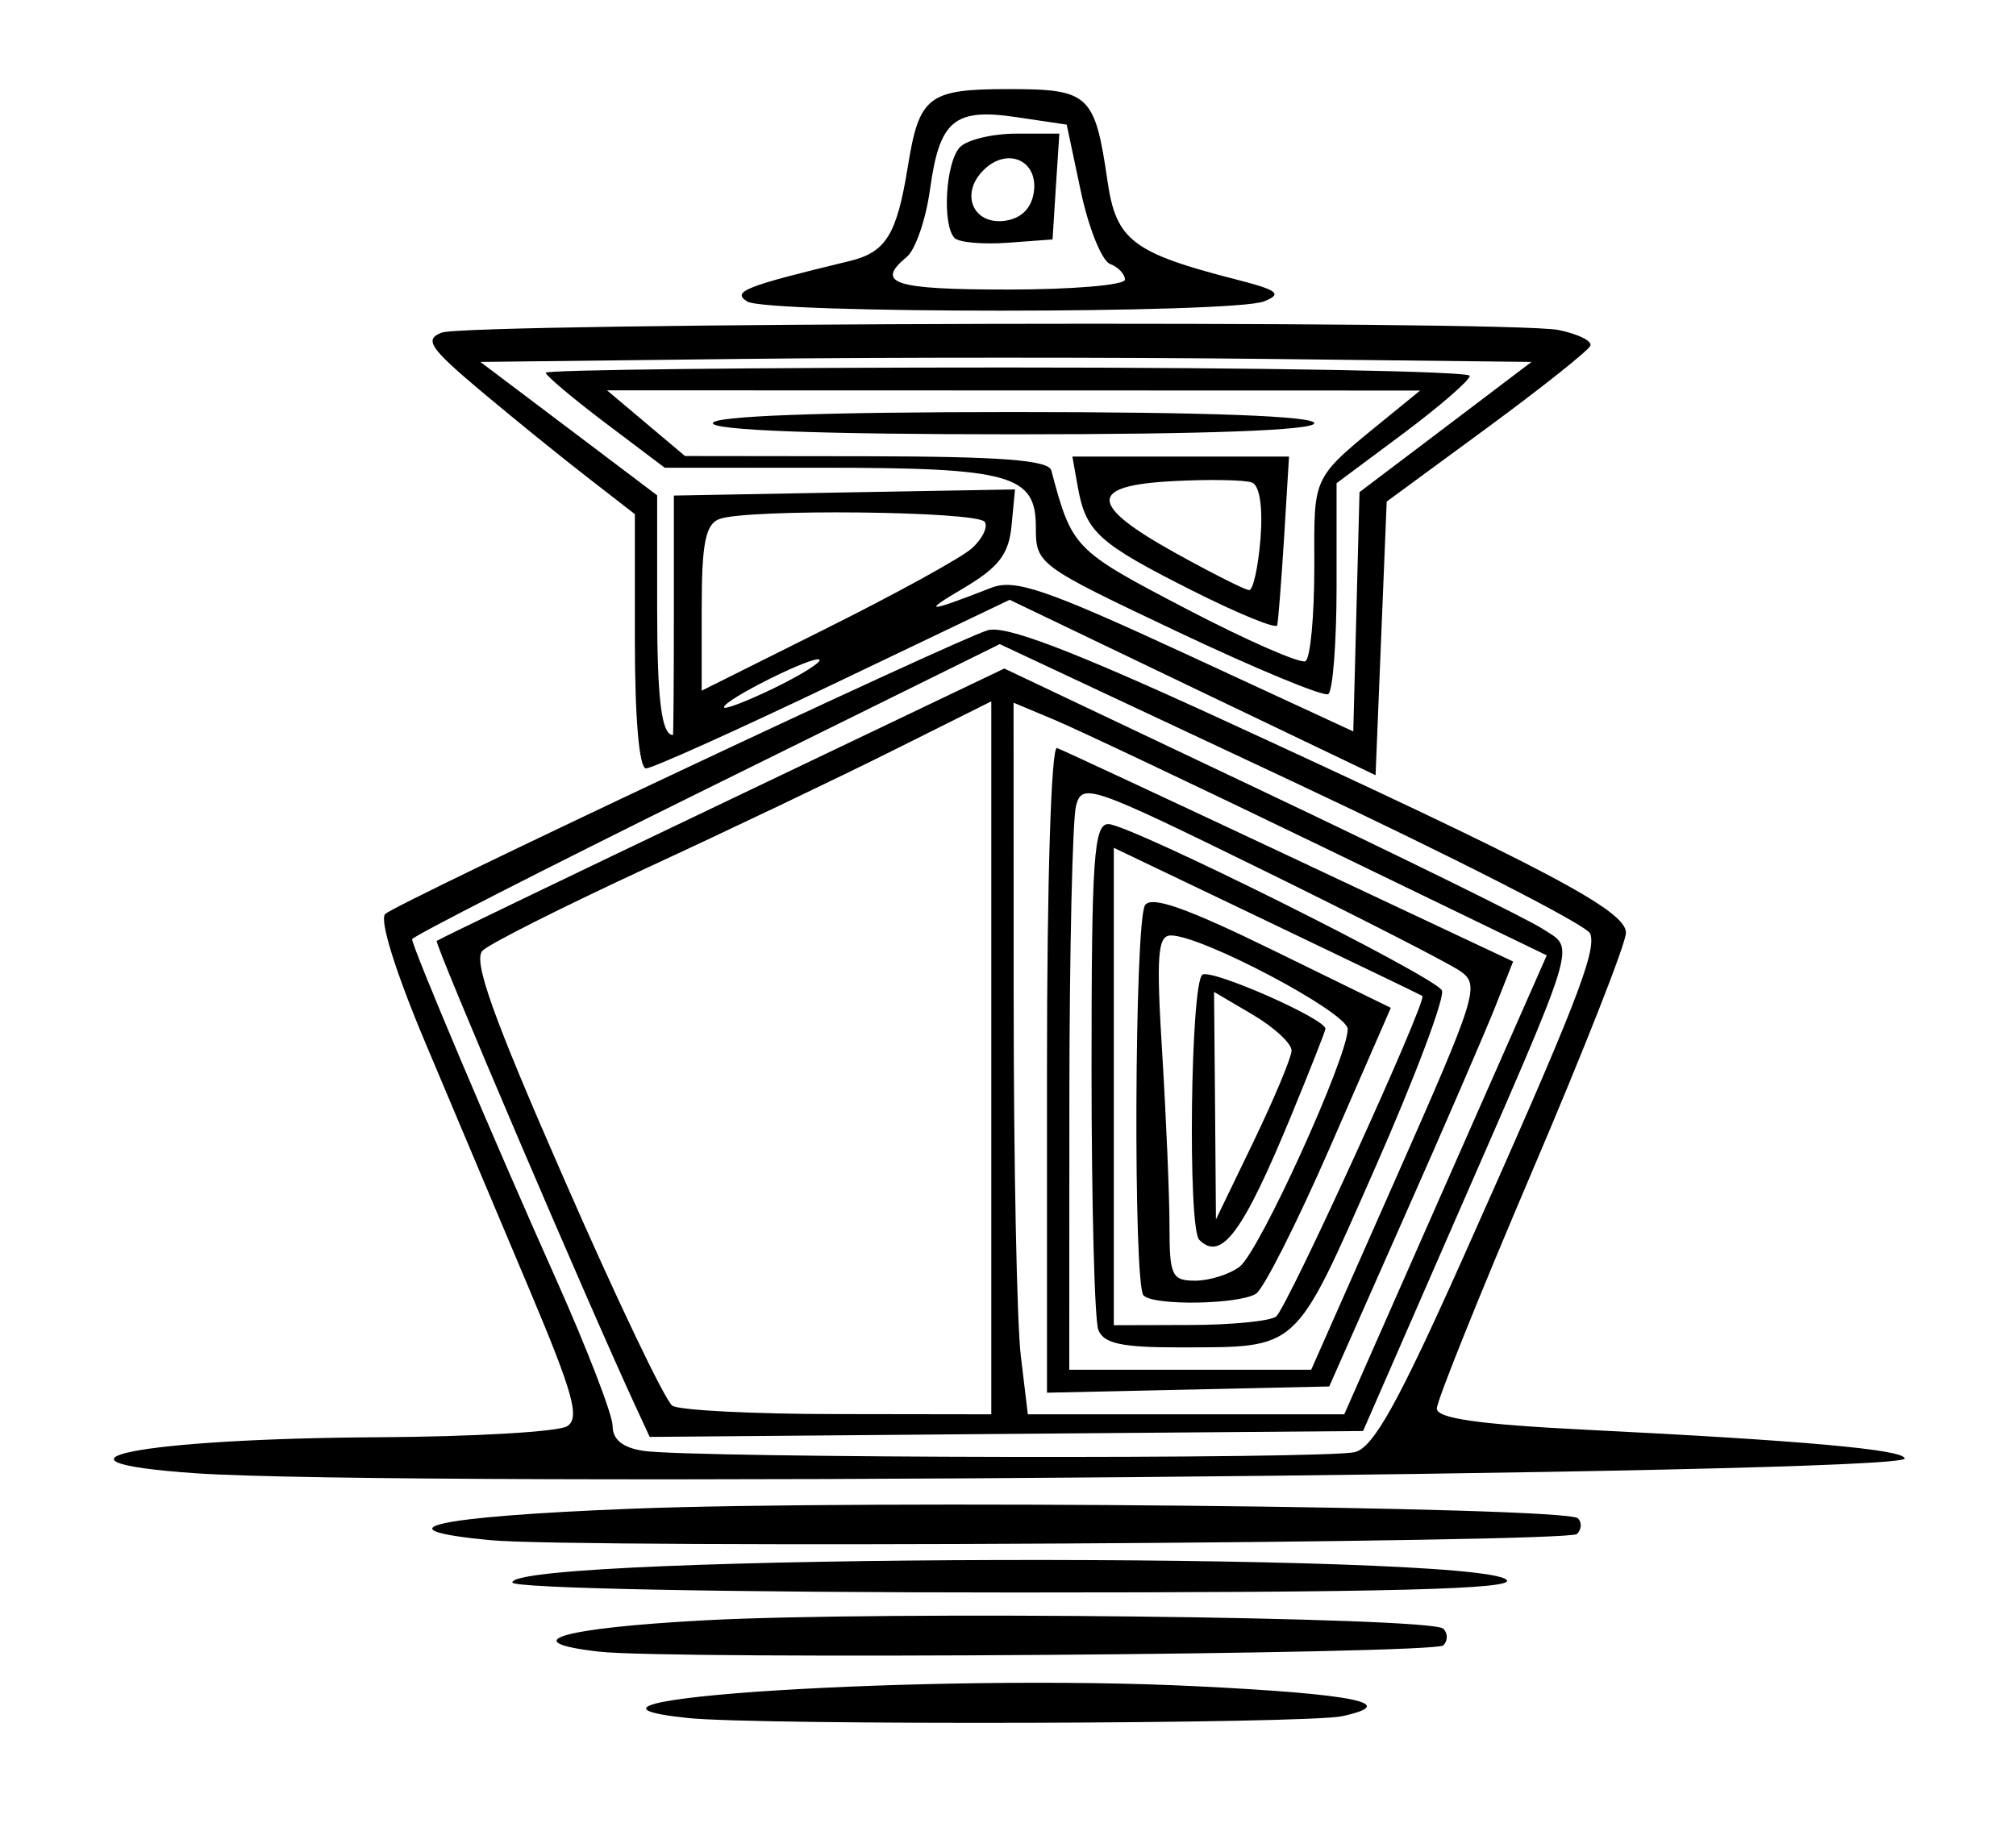
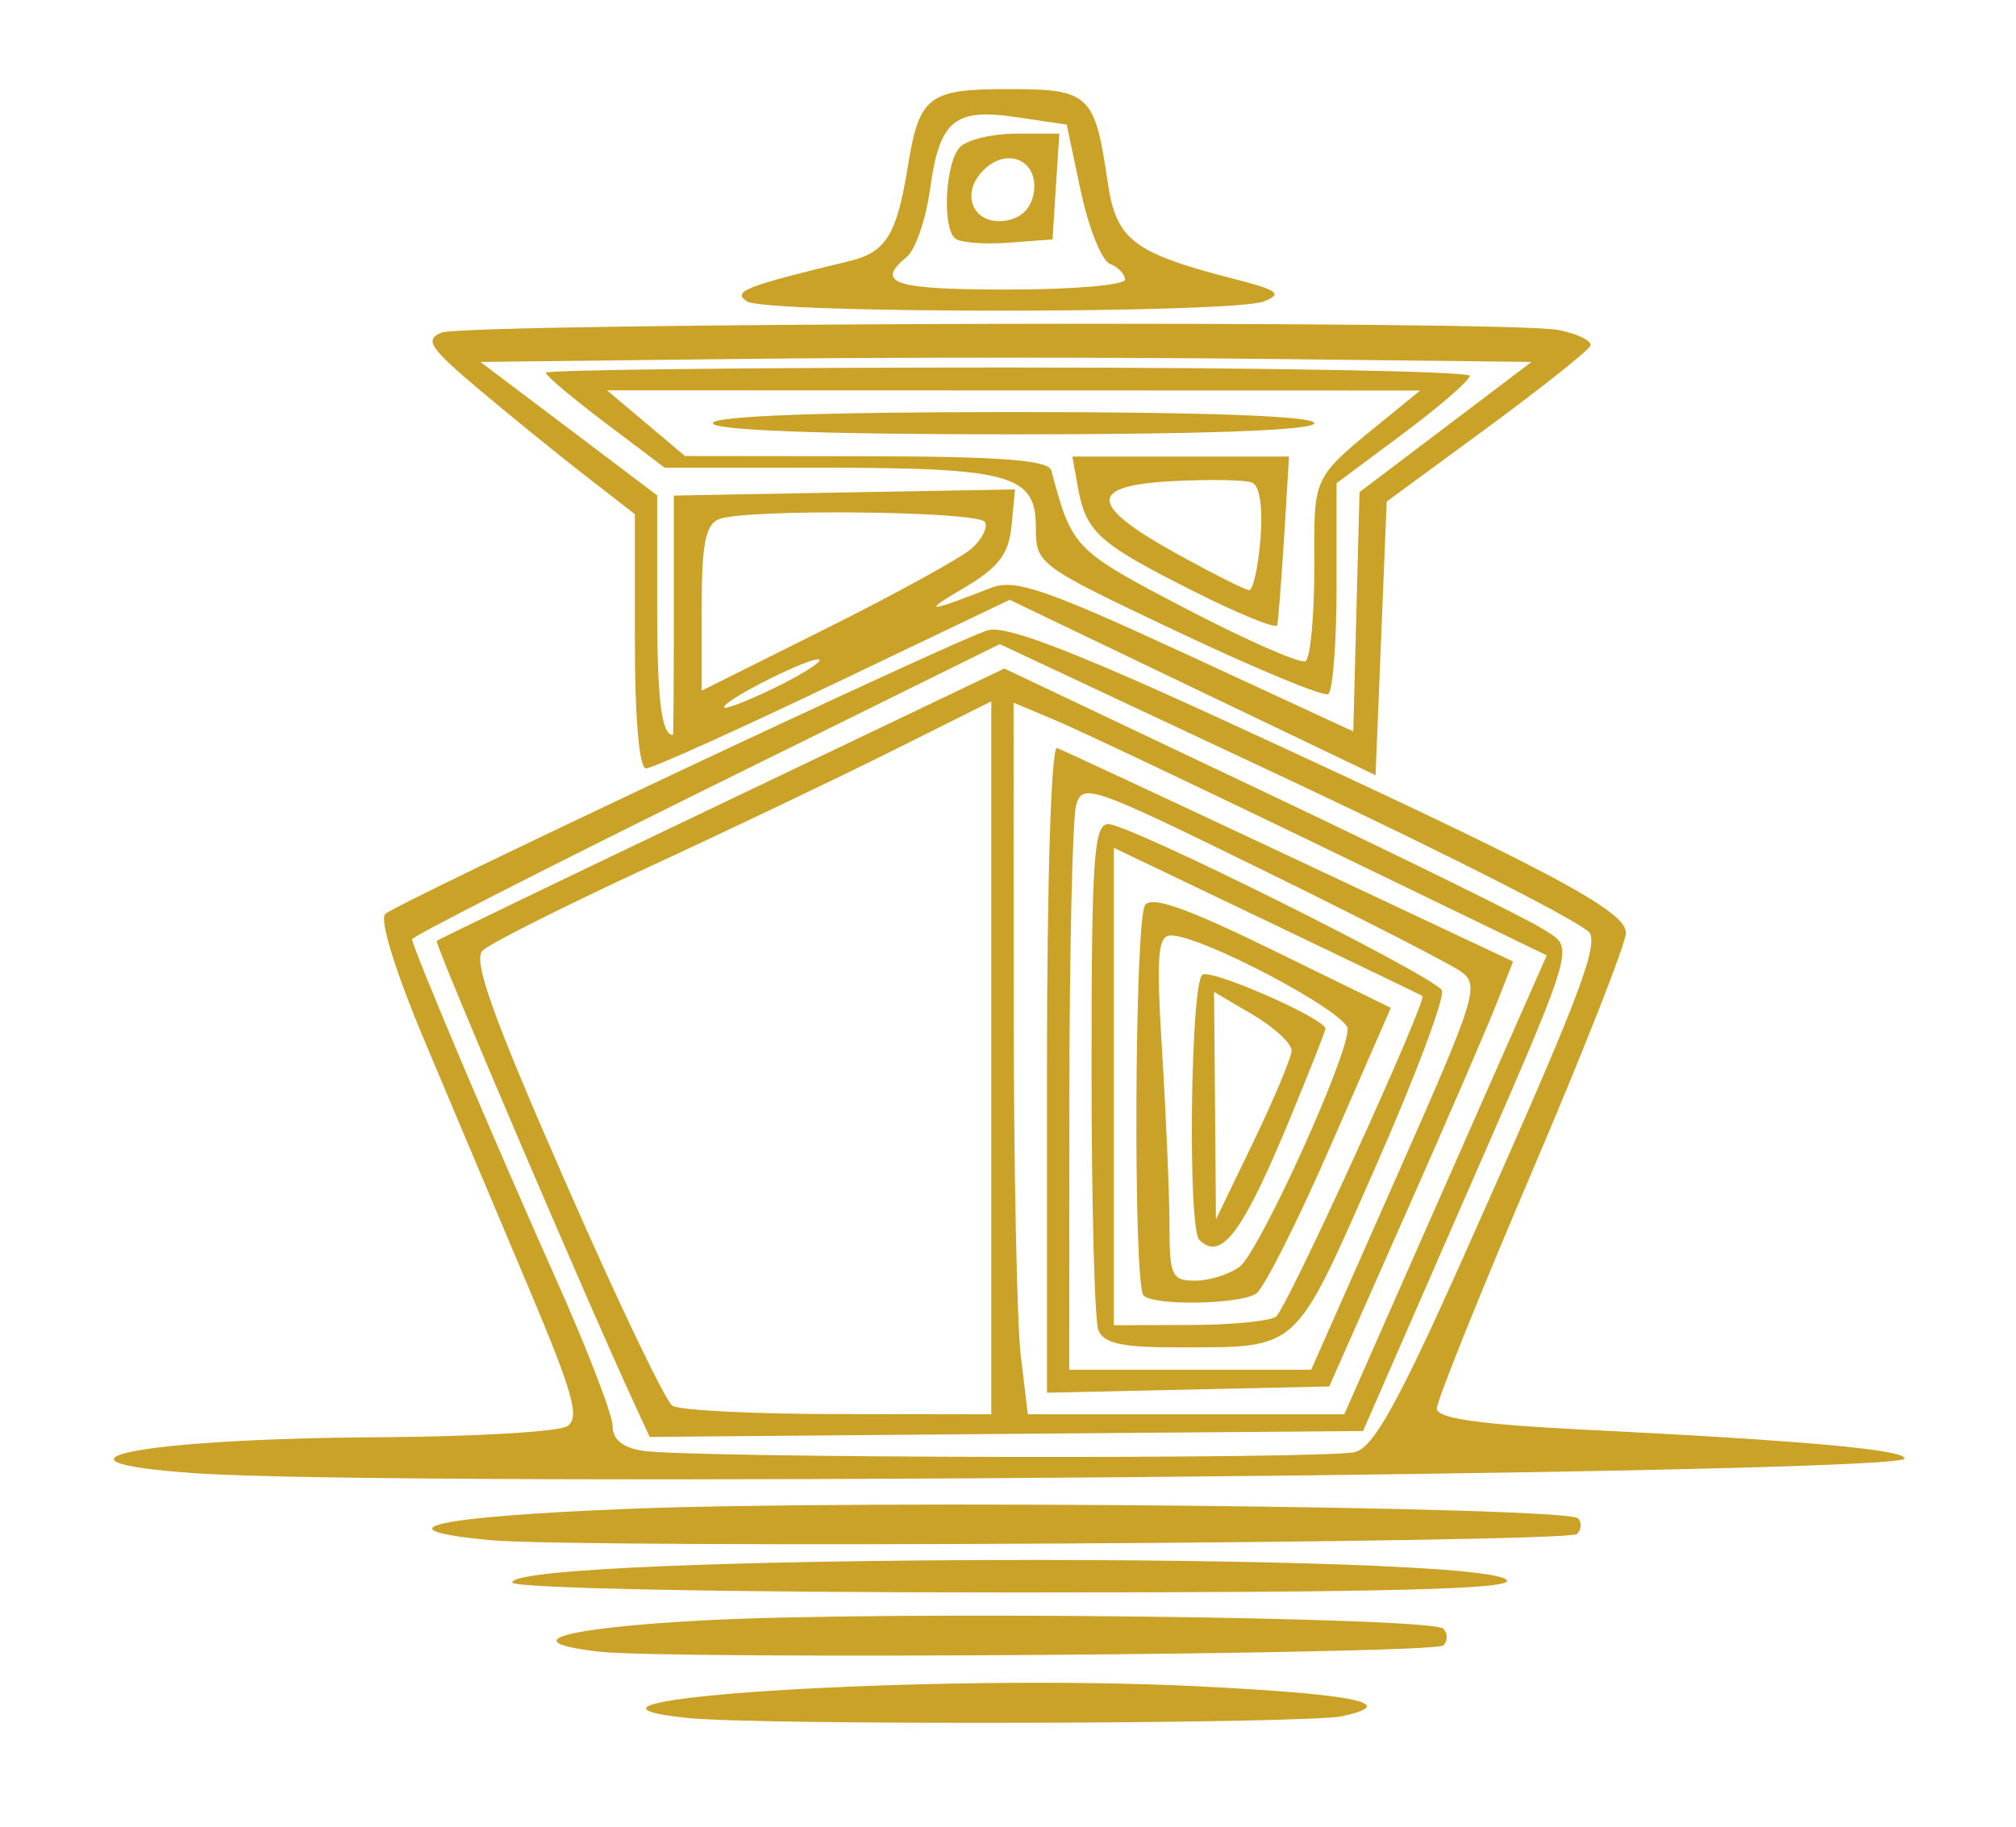
<svg xmlns="http://www.w3.org/2000/svg" width="181" height="164" viewBox="0 0 181 164">
  <g>
-     <path d="M 61.75 154.27 C45.95,152.62 83.81,150.25 107.43,151.42 C121.72,152.12 125.78,152.96 120.50,154.11 C117.32,154.80 68.11,154.94 61.75,154.27 ZM 53.75 148.31 C46.15,147.43 50.36,146.19 63.25,145.50 C79.28,144.64 128.54,145.20 129.58,146.25 C130.00,146.66 130.00,147.34 129.58,147.75 C128.79,148.54 60.14,149.05 53.75,148.31 ZM 46.00 142.10 C46.00,139.56 132.74,139.34 135.27,141.87 C136.11,142.71 124.73,143.00 91.20,143.00 C65.11,143.00 46.00,142.62 46.00,142.10 ZM 44.00 138.30 C33.80,137.33 38.95,136.18 56.66,135.48 C77.49,134.66 140.63,135.29 141.67,136.34 C142.04,136.70 142.00,137.34 141.58,137.75 C140.80,138.54 51.75,139.05 44.00,138.30 ZM 17.50 132.29 C2.20,131.22 12.61,129.18 34.00,129.06 C42.53,129.01 50.14,128.57 50.92,128.07 C52.08,127.34 51.48,125.16 47.55,115.84 C44.92,109.60 40.72,99.65 38.22,93.71 C35.52,87.31 34.04,82.58 34.59,82.07 C35.66,81.07 85.47,57.60 88.66,56.60 C90.21,56.11 96.10,58.35 109.66,64.58 C138.85,78.00 146.00,81.77 145.98,83.76 C145.98,84.72 142.15,94.44 137.48,105.37 C132.82,116.30 129.00,125.80 129.00,126.48 C129.00,127.37 132.74,127.90 142.25,128.38 C161.87,129.35 171.00,130.17 171.00,130.97 C171.00,132.40 35.81,133.57 17.50,132.29 ZM 121.66 130.39 C123.32,129.95 125.54,125.95 131.26,113.16 C141.39,90.48 143.38,85.42 142.77,83.83 C142.48,83.08 130.43,76.93 116.00,70.15 L 89.76 57.84 L 63.38 70.87 C48.87,78.04 37.00,84.10 37.00,84.34 C37.00,85.04 44.44,102.61 49.92,114.86 C52.71,121.11 55.00,127.04 55.00,128.04 C55.00,129.27 55.91,130.00 57.75,130.28 C62.08,130.94 119.26,131.04 121.66,130.39 ZM 107.07 61.74 L 90.65 53.86 L 74.82 61.43 C66.12,65.59 58.55,69.00 58.00,69.00 C57.39,69.00 57.00,64.51 57.00,57.58 L 57.00 46.17 L 52.75 42.87 C50.41,41.06 46.09,37.56 43.15,35.09 C38.58,31.24 38.07,30.49 39.65,29.87 C41.93,28.97 135.52,28.75 139.91,29.63 C141.65,29.98 142.95,30.61 142.79,31.04 C142.63,31.46 138.45,34.79 133.50,38.43 L 124.50 45.04 L 124.00 57.33 L 123.50 69.61 L 107.07 61.74 ZM 60.50 55.25 L 60.50 44.50 L 75.82 44.22 L 91.13 43.95 L 90.82 47.20 C90.57,49.78 89.67,50.94 86.50,52.82 C82.71,55.05 83.18,55.05 89.00,52.78 C91.11,51.96 93.84,52.89 106.50,58.74 L 121.50 65.68 L 121.78 54.93 L 122.06 44.19 L 129.78 38.35 L 137.50 32.50 L 113.75 32.23 C100.69,32.08 79.45,32.08 66.57,32.23 L 43.13 32.50 L 51.07 38.49 L 59.00 44.48 L 59.00 54.57 C59.00,62.82 59.39,65.99 60.42,66.00 C60.46,66.00 60.50,61.16 60.50,55.25 ZM 73.57 59.24 C73.12,58.79 65.00,62.83 65.00,63.51 C65.00,63.76 67.02,62.99 69.48,61.80 C71.94,60.60 73.78,59.45 73.57,59.24 ZM 87.23 49.26 C88.18,48.42 88.71,47.34 88.42,46.87 C87.82,45.89 67.03,45.67 64.58,46.61 C63.34,47.08 63.00,48.79 63.00,54.62 L 63.00 62.02 L 74.25 56.40 C80.44,53.31 86.28,50.10 87.23,49.26 ZM 67.08 27.07 C65.68,26.18 66.88,25.71 76.28,23.44 C79.54,22.65 80.51,21.09 81.50,15.00 C82.53,8.61 83.32,8.00 90.59,8.00 C97.80,8.00 98.30,8.47 99.44,16.30 C100.21,21.58 101.71,22.72 111.00,25.10 C114.74,26.06 115.16,26.39 113.50,27.06 C110.73,28.17 68.83,28.18 67.08,27.07 ZM 101.00 25.11 C101.00,24.62 100.40,23.98 99.66,23.70 C98.92,23.41 97.74,20.48 97.04,17.19 L 95.77 11.19 L 91.32 10.53 C85.68,9.68 84.36,10.77 83.50,17.00 C83.13,19.69 82.19,22.43 81.41,23.07 C78.54,25.45 80.24,26.00 90.50,26.00 C96.28,26.00 101.00,25.60 101.00,25.11 ZM 57.05 126.26 C52.84,117.18 38.97,84.70 39.21,84.49 C39.37,84.35 50.90,78.79 64.83,72.14 L 90.17 60.03 L 113.13 70.93 C125.77,76.93 137.20,82.55 138.54,83.43 C141.43,85.33 141.93,83.73 130.02,111.00 L 122.38 128.50 L 90.35 128.76 L 58.33 129.03 L 57.05 126.26 ZM 89.00 94.99 L 89.00 62.98 L 80.25 67.35 C75.44,69.76 65.43,74.54 58.00,77.97 C50.58,81.41 43.97,84.73 43.33,85.36 C42.44,86.23 44.21,91.19 50.70,106.00 C55.39,116.72 59.74,125.83 60.37,126.23 C60.99,126.64 67.69,126.98 75.25,126.98 L 89.00 127.00 L 89.00 94.99 ZM 129.78 106.39 L 138.87 85.79 L 118.59 75.97 C107.43,70.57 96.66,65.47 94.65,64.63 L 91.00 63.10 L 91.01 89.80 C91.01,104.49 91.30,118.86 91.65,121.75 L 92.28 127.00 L 106.49 127.00 L 120.69 127.00 L 129.78 106.39 ZM 105.75 56.74 C93.13,50.76 93.00,50.67 93.00,47.33 C93.00,42.63 90.73,42.00 73.78,42.00 L 59.68 42.00 L 54.34 37.97 C51.40,35.75 49.00,33.72 49.00,33.47 C49.00,33.21 67.68,33.00 90.50,33.00 C113.32,33.00 131.98,33.34 131.96,33.75 C131.94,34.16 129.24,36.50 125.96,38.95 L 120.00 43.39 L 120.00 52.64 C120.00,57.72 119.66,62.08 119.25,62.33 C118.84,62.58 112.76,60.06 105.75,56.74 ZM 118.00 50.93 C118.00,42.40 117.63,43.13 125.00,37.11 L 127.50 35.07 L 91.00 35.06 L 54.50 35.05 L 58.00 38.00 L 61.50 40.95 L 77.78 40.97 C89.94,40.99 94.15,41.32 94.39,42.25 C96.25,49.25 96.41,49.40 106.48,54.66 C111.95,57.52 116.78,59.63 117.21,59.37 C117.65,59.10 118.00,55.31 118.00,50.93 ZM 85.71 21.38 C84.56,20.22 84.90,14.50 86.20,13.20 C86.86,12.54 89.13,12.00 91.25,12.00 L 95.11 12.00 L 94.80 16.75 L 94.50 21.50 L 90.46 21.80 C88.24,21.96 86.11,21.77 85.71,21.38 ZM 92.82 17.25 C93.23,14.38 90.41,13.16 88.29,15.29 C86.16,17.41 87.38,20.23 90.25,19.82 C91.70,19.61 92.61,18.70 92.82,17.25 ZM 94.00 95.95 C94.00,79.09 94.38,66.97 94.90,67.17 C95.40,67.35 104.81,71.74 115.83,76.92 L 135.85 86.34 L 134.24 90.42 C133.35,92.66 129.64,101.25 125.98,109.50 L 119.34 124.50 L 106.67 124.78 L 94.00 125.06 L 94.00 95.95 ZM 125.35 105.75 C132.61,89.33 132.89,88.44 131.10,87.20 C130.06,86.48 122.01,82.36 113.20,78.04 C97.92,70.54 97.16,70.28 96.61,72.34 C96.29,73.53 96.02,85.41 96.01,98.75 L 96.00 123.00 L 106.86 123.00 L 117.72 123.00 L 125.35 105.75 ZM 106.94 52.98 C98.60,48.77 97.50,47.77 96.77,43.75 L 96.28 41.00 L 106.01 41.00 L 115.73 41.00 L 115.29 48.25 C115.04,52.24 114.76,55.79 114.67,56.15 C114.58,56.51 111.10,55.08 106.94,52.98 ZM 113.17 48.38 C113.39,45.55 113.10,43.59 112.40,43.33 C111.78,43.09 108.63,43.03 105.39,43.20 C97.67,43.59 97.70,45.30 105.50,49.64 C108.80,51.47 111.79,52.98 112.15,52.99 C112.51,52.99 112.96,50.92 113.17,48.38 ZM 64.00 38.00 C64.00,37.36 73.67,37.00 91.00,37.00 C108.33,37.00 118.00,37.36 118.00,38.00 C118.00,38.64 108.33,39.00 91.00,39.00 C73.67,39.00 64.00,38.64 64.00,38.00 ZM 98.61 119.42 C98.27,118.55 98.00,107.97 98.00,95.92 C98.00,77.02 98.21,74.00 99.51,74.00 C101.39,74.00 128.61,87.56 129.45,88.92 C129.78,89.46 127.09,96.63 123.47,104.85 C116.12,121.52 116.73,120.96 105.86,120.99 C100.71,121.00 99.08,120.64 98.61,119.42 ZM 114.56 118.23 C115.51,117.58 128.19,89.78 127.70,89.43 C127.59,89.35 121.31,86.33 113.75,82.71 L 100.00 76.13 L 100.00 97.57 L 100.00 119.00 L 106.75 118.98 C110.46,118.98 113.98,118.64 114.56,118.23 ZM 102.67 116.33 C101.73,115.40 101.86,82.77 102.80,81.29 C103.36,80.41 106.50,81.52 114.22,85.29 L 124.87 90.50 L 119.45 102.93 C116.47,109.77 113.46,115.72 112.77,116.17 C111.23,117.14 103.60,117.27 102.67,116.33 ZM 111.29 113.75 C113.05,112.43 121.00,94.97 121.00,92.41 C121.00,90.93 107.93,84.00 105.13,84.00 C103.93,84.00 103.80,85.78 104.35,94.66 C104.71,100.52 105.00,107.49 105.00,110.16 C105.00,114.55 105.21,115.00 107.31,115.00 C108.58,115.00 110.37,114.44 111.29,113.75 ZM 107.67 111.33 C106.62,110.28 106.89,88.19 107.96,87.52 C108.81,87.00 119.00,91.48 119.00,92.38 C119.00,92.57 117.63,96.04 115.96,100.10 C111.59,110.70 109.65,113.32 107.67,111.33 ZM 115.96 94.35 C115.98,93.72 114.43,92.27 112.50,91.13 L 109.00 89.07 L 109.09 99.28 L 109.17 109.50 L 112.55 102.50 C114.40,98.65 115.94,94.98 115.96,94.35 Z" fill="rgba(0,0,0,1)" />
+     <path d="M 61.75 154.27 C45.95,152.62 83.81,150.25 107.43,151.42 C121.72,152.12 125.78,152.96 120.50,154.11 C117.32,154.80 68.11,154.94 61.75,154.27 ZM 53.75 148.31 C46.15,147.43 50.36,146.19 63.25,145.50 C79.28,144.64 128.54,145.20 129.58,146.25 C130.00,146.66 130.00,147.34 129.58,147.75 C128.79,148.54 60.14,149.05 53.75,148.31 ZM 46.00 142.10 C46.00,139.56 132.74,139.34 135.27,141.87 C136.11,142.71 124.73,143.00 91.20,143.00 C65.11,143.00 46.00,142.62 46.00,142.10 ZM 44.00 138.30 C33.80,137.33 38.95,136.18 56.66,135.48 C77.49,134.66 140.63,135.29 141.67,136.34 C142.04,136.70 142.00,137.34 141.58,137.75 C140.80,138.54 51.75,139.05 44.00,138.30 ZM 17.50 132.29 C2.20,131.22 12.61,129.18 34.00,129.06 C42.53,129.01 50.14,128.57 50.92,128.07 C52.08,127.34 51.48,125.16 47.55,115.84 C44.92,109.60 40.72,99.65 38.22,93.71 C35.52,87.31 34.04,82.58 34.59,82.07 C35.66,81.07 85.47,57.60 88.66,56.60 C90.21,56.11 96.10,58.35 109.66,64.58 C138.85,78.00 146.00,81.77 145.98,83.76 C145.98,84.72 142.15,94.44 137.48,105.37 C132.82,116.30 129.00,125.80 129.00,126.48 C129.00,127.37 132.74,127.90 142.25,128.38 C161.87,129.35 171.00,130.17 171.00,130.97 C171.00,132.40 35.81,133.57 17.50,132.29 ZM 121.66 130.39 C123.32,129.95 125.54,125.95 131.26,113.16 C141.39,90.48 143.38,85.42 142.77,83.83 C142.48,83.08 130.43,76.93 116.00,70.15 L 89.76 57.84 L 63.38 70.87 C48.87,78.04 37.00,84.10 37.00,84.34 C37.00,85.04 44.44,102.61 49.92,114.86 C52.71,121.11 55.00,127.04 55.00,128.04 C55.00,129.27 55.91,130.00 57.75,130.28 C62.08,130.94 119.26,131.04 121.66,130.39 ZM 107.07 61.74 L 90.65 53.86 L 74.82 61.43 C66.12,65.59 58.55,69.00 58.00,69.00 C57.39,69.00 57.00,64.51 57.00,57.58 L 57.00 46.17 L 52.75 42.87 C50.41,41.06 46.09,37.56 43.15,35.09 C38.58,31.24 38.07,30.49 39.65,29.87 C41.93,28.97 135.52,28.75 139.91,29.63 C141.65,29.98 142.95,30.61 142.79,31.04 C142.63,31.46 138.45,34.79 133.50,38.43 L 124.50 45.04 L 124.00 57.33 L 123.50 69.61 L 107.07 61.74 ZM 60.50 55.25 L 60.50 44.50 L 75.82 44.22 L 91.13 43.95 L 90.82 47.20 C90.57,49.78 89.67,50.94 86.50,52.82 C82.71,55.05 83.18,55.05 89.00,52.78 C91.11,51.96 93.84,52.89 106.50,58.74 L 121.50 65.68 L 121.78 54.93 L 122.06 44.19 L 129.78 38.35 L 137.50 32.50 L 113.75 32.23 C100.69,32.08 79.45,32.08 66.57,32.23 L 43.13 32.50 L 51.07 38.49 L 59.00 44.48 L 59.00 54.57 C59.00,62.82 59.39,65.99 60.42,66.00 C60.46,66.00 60.50,61.16 60.50,55.25 ZM 73.57 59.24 C73.12,58.79 65.00,62.83 65.00,63.51 C65.00,63.76 67.02,62.99 69.48,61.80 C71.94,60.60 73.78,59.45 73.57,59.24 ZM 87.23 49.26 C88.18,48.42 88.71,47.34 88.42,46.87 C87.82,45.89 67.03,45.67 64.58,46.61 C63.34,47.08 63.00,48.79 63.00,54.62 L 63.00 62.02 L 74.25 56.40 C80.44,53.31 86.28,50.10 87.23,49.26 ZM 67.08 27.07 C65.68,26.18 66.88,25.71 76.28,23.44 C79.54,22.65 80.51,21.09 81.50,15.00 C82.53,8.61 83.32,8.00 90.59,8.00 C97.80,8.00 98.30,8.47 99.44,16.30 C100.21,21.58 101.71,22.72 111.00,25.10 C114.74,26.06 115.16,26.39 113.50,27.06 C110.73,28.17 68.83,28.18 67.08,27.07 ZM 101.00 25.11 C101.00,24.62 100.40,23.98 99.66,23.70 C98.92,23.41 97.74,20.48 97.04,17.19 L 95.77 11.19 L 91.32 10.53 C85.68,9.68 84.36,10.77 83.50,17.00 C83.13,19.69 82.19,22.43 81.41,23.07 C78.54,25.45 80.24,26.00 90.50,26.00 C96.28,26.00 101.00,25.60 101.00,25.11 ZM 57.05 126.26 C52.84,117.18 38.97,84.70 39.21,84.49 C39.37,84.35 50.90,78.79 64.83,72.14 L 90.17 60.03 L 113.13 70.93 C125.77,76.93 137.20,82.55 138.54,83.43 C141.43,85.33 141.93,83.73 130.02,111.00 L 122.38 128.50 L 90.35 128.76 L 58.33 129.03 L 57.05 126.26 ZM 89.00 94.99 L 89.00 62.98 L 80.25 67.35 C75.44,69.76 65.43,74.54 58.00,77.97 C50.58,81.41 43.97,84.73 43.33,85.36 C42.44,86.23 44.21,91.19 50.70,106.00 C55.39,116.72 59.74,125.83 60.37,126.23 C60.99,126.64 67.69,126.98 75.25,126.98 L 89.00 127.00 L 89.00 94.99 ZM 129.78 106.39 L 138.87 85.79 L 118.59 75.97 C107.43,70.57 96.66,65.47 94.65,64.63 L 91.00 63.10 L 91.01 89.80 C91.01,104.49 91.30,118.86 91.65,121.75 L 92.28 127.00 L 106.49 127.00 L 120.69 127.00 L 129.78 106.39 ZM 105.75 56.74 C93.13,50.76 93.00,50.67 93.00,47.33 C93.00,42.63 90.73,42.00 73.78,42.00 L 59.68 42.00 L 54.34 37.97 C51.40,35.75 49.00,33.72 49.00,33.47 C49.00,33.21 67.68,33.00 90.50,33.00 C113.32,33.00 131.98,33.34 131.96,33.75 C131.94,34.16 129.24,36.50 125.96,38.95 L 120.00 43.39 L 120.00 52.64 C120.00,57.72 119.66,62.08 119.25,62.33 C118.84,62.58 112.76,60.06 105.75,56.74 ZM 118.00 50.93 C118.00,42.40 117.63,43.13 125.00,37.11 L 127.50 35.07 L 91.00 35.06 L 54.50 35.05 L 58.00 38.00 L 61.50 40.95 L 77.78 40.97 C89.94,40.99 94.15,41.32 94.39,42.25 C96.25,49.25 96.41,49.40 106.48,54.66 C111.95,57.52 116.78,59.63 117.21,59.37 C117.65,59.10 118.00,55.31 118.00,50.93 ZM 85.71 21.38 C84.56,20.22 84.90,14.50 86.20,13.20 C86.86,12.54 89.13,12.00 91.25,12.00 L 95.11 12.00 L 94.80 16.75 L 94.50 21.50 L 90.46 21.80 C88.24,21.96 86.11,21.77 85.71,21.38 ZM 92.82 17.25 C93.23,14.38 90.41,13.16 88.29,15.29 C86.16,17.41 87.38,20.23 90.25,19.82 C91.70,19.61 92.61,18.70 92.82,17.25 ZM 94.00 95.95 C94.00,79.09 94.38,66.97 94.90,67.17 C95.40,67.35 104.81,71.74 115.83,76.92 L 135.85 86.34 L 134.24 90.42 C133.35,92.66 129.64,101.25 125.98,109.50 L 119.34 124.50 L 106.67 124.78 L 94.00 125.06 L 94.00 95.95 ZM 125.35 105.75 C132.61,89.33 132.89,88.44 131.10,87.20 C130.06,86.48 122.01,82.36 113.20,78.04 C97.92,70.54 97.16,70.28 96.61,72.34 C96.29,73.53 96.02,85.41 96.01,98.75 L 96.00 123.00 L 106.86 123.00 L 117.72 123.00 L 125.35 105.75 ZM 106.94 52.98 C98.60,48.77 97.50,47.77 96.77,43.75 L 96.28 41.00 L 106.01 41.00 L 115.73 41.00 L 115.29 48.25 C115.04,52.24 114.76,55.79 114.67,56.15 C114.58,56.51 111.10,55.08 106.94,52.98 ZM 113.17 48.38 C113.39,45.55 113.10,43.59 112.40,43.33 C111.78,43.09 108.63,43.03 105.39,43.20 C97.67,43.59 97.70,45.30 105.50,49.64 C108.80,51.47 111.79,52.98 112.15,52.99 C112.51,52.99 112.96,50.92 113.17,48.38 ZM 64.00 38.00 C64.00,37.36 73.67,37.00 91.00,37.00 C108.33,37.00 118.00,37.36 118.00,38.00 C118.00,38.64 108.33,39.00 91.00,39.00 C73.67,39.00 64.00,38.64 64.00,38.00 ZM 98.61 119.42 C98.27,118.55 98.00,107.97 98.00,95.92 C98.00,77.02 98.21,74.00 99.51,74.00 C101.39,74.00 128.61,87.56 129.45,88.92 C129.78,89.46 127.09,96.63 123.47,104.85 C116.12,121.52 116.73,120.96 105.86,120.99 C100.71,121.00 99.08,120.64 98.61,119.42 ZM 114.56 118.23 C115.51,117.58 128.19,89.78 127.70,89.43 C127.59,89.35 121.31,86.33 113.75,82.71 L 100.00 76.13 L 100.00 97.57 L 100.00 119.00 L 106.75 118.98 C110.46,118.98 113.98,118.64 114.56,118.23 ZM 102.67 116.33 C101.73,115.40 101.86,82.77 102.80,81.29 C103.36,80.41 106.50,81.52 114.22,85.29 L 124.87 90.50 L 119.45 102.93 C116.47,109.77 113.46,115.72 112.77,116.17 C111.23,117.14 103.60,117.27 102.67,116.33 ZM 111.29 113.75 C113.05,112.43 121.00,94.97 121.00,92.41 C121.00,90.93 107.93,84.00 105.13,84.00 C103.93,84.00 103.80,85.78 104.35,94.66 C104.71,100.52 105.00,107.49 105.00,110.16 C105.00,114.55 105.21,115.00 107.31,115.00 C108.58,115.00 110.37,114.44 111.29,113.75 ZM 107.67 111.33 C106.62,110.28 106.89,88.19 107.96,87.52 C108.81,87.00 119.00,91.48 119.00,92.38 C119.00,92.57 117.63,96.04 115.96,100.10 C111.59,110.70 109.65,113.32 107.67,111.33 ZM 115.96 94.35 C115.98,93.72 114.43,92.27 112.50,91.13 L 109.00 89.07 L 109.09 99.28 L 109.17 109.50 L 112.55 102.50 C114.40,98.65 115.94,94.98 115.96,94.35 Z" fill="#C9A227" />
  </g>
</svg>
